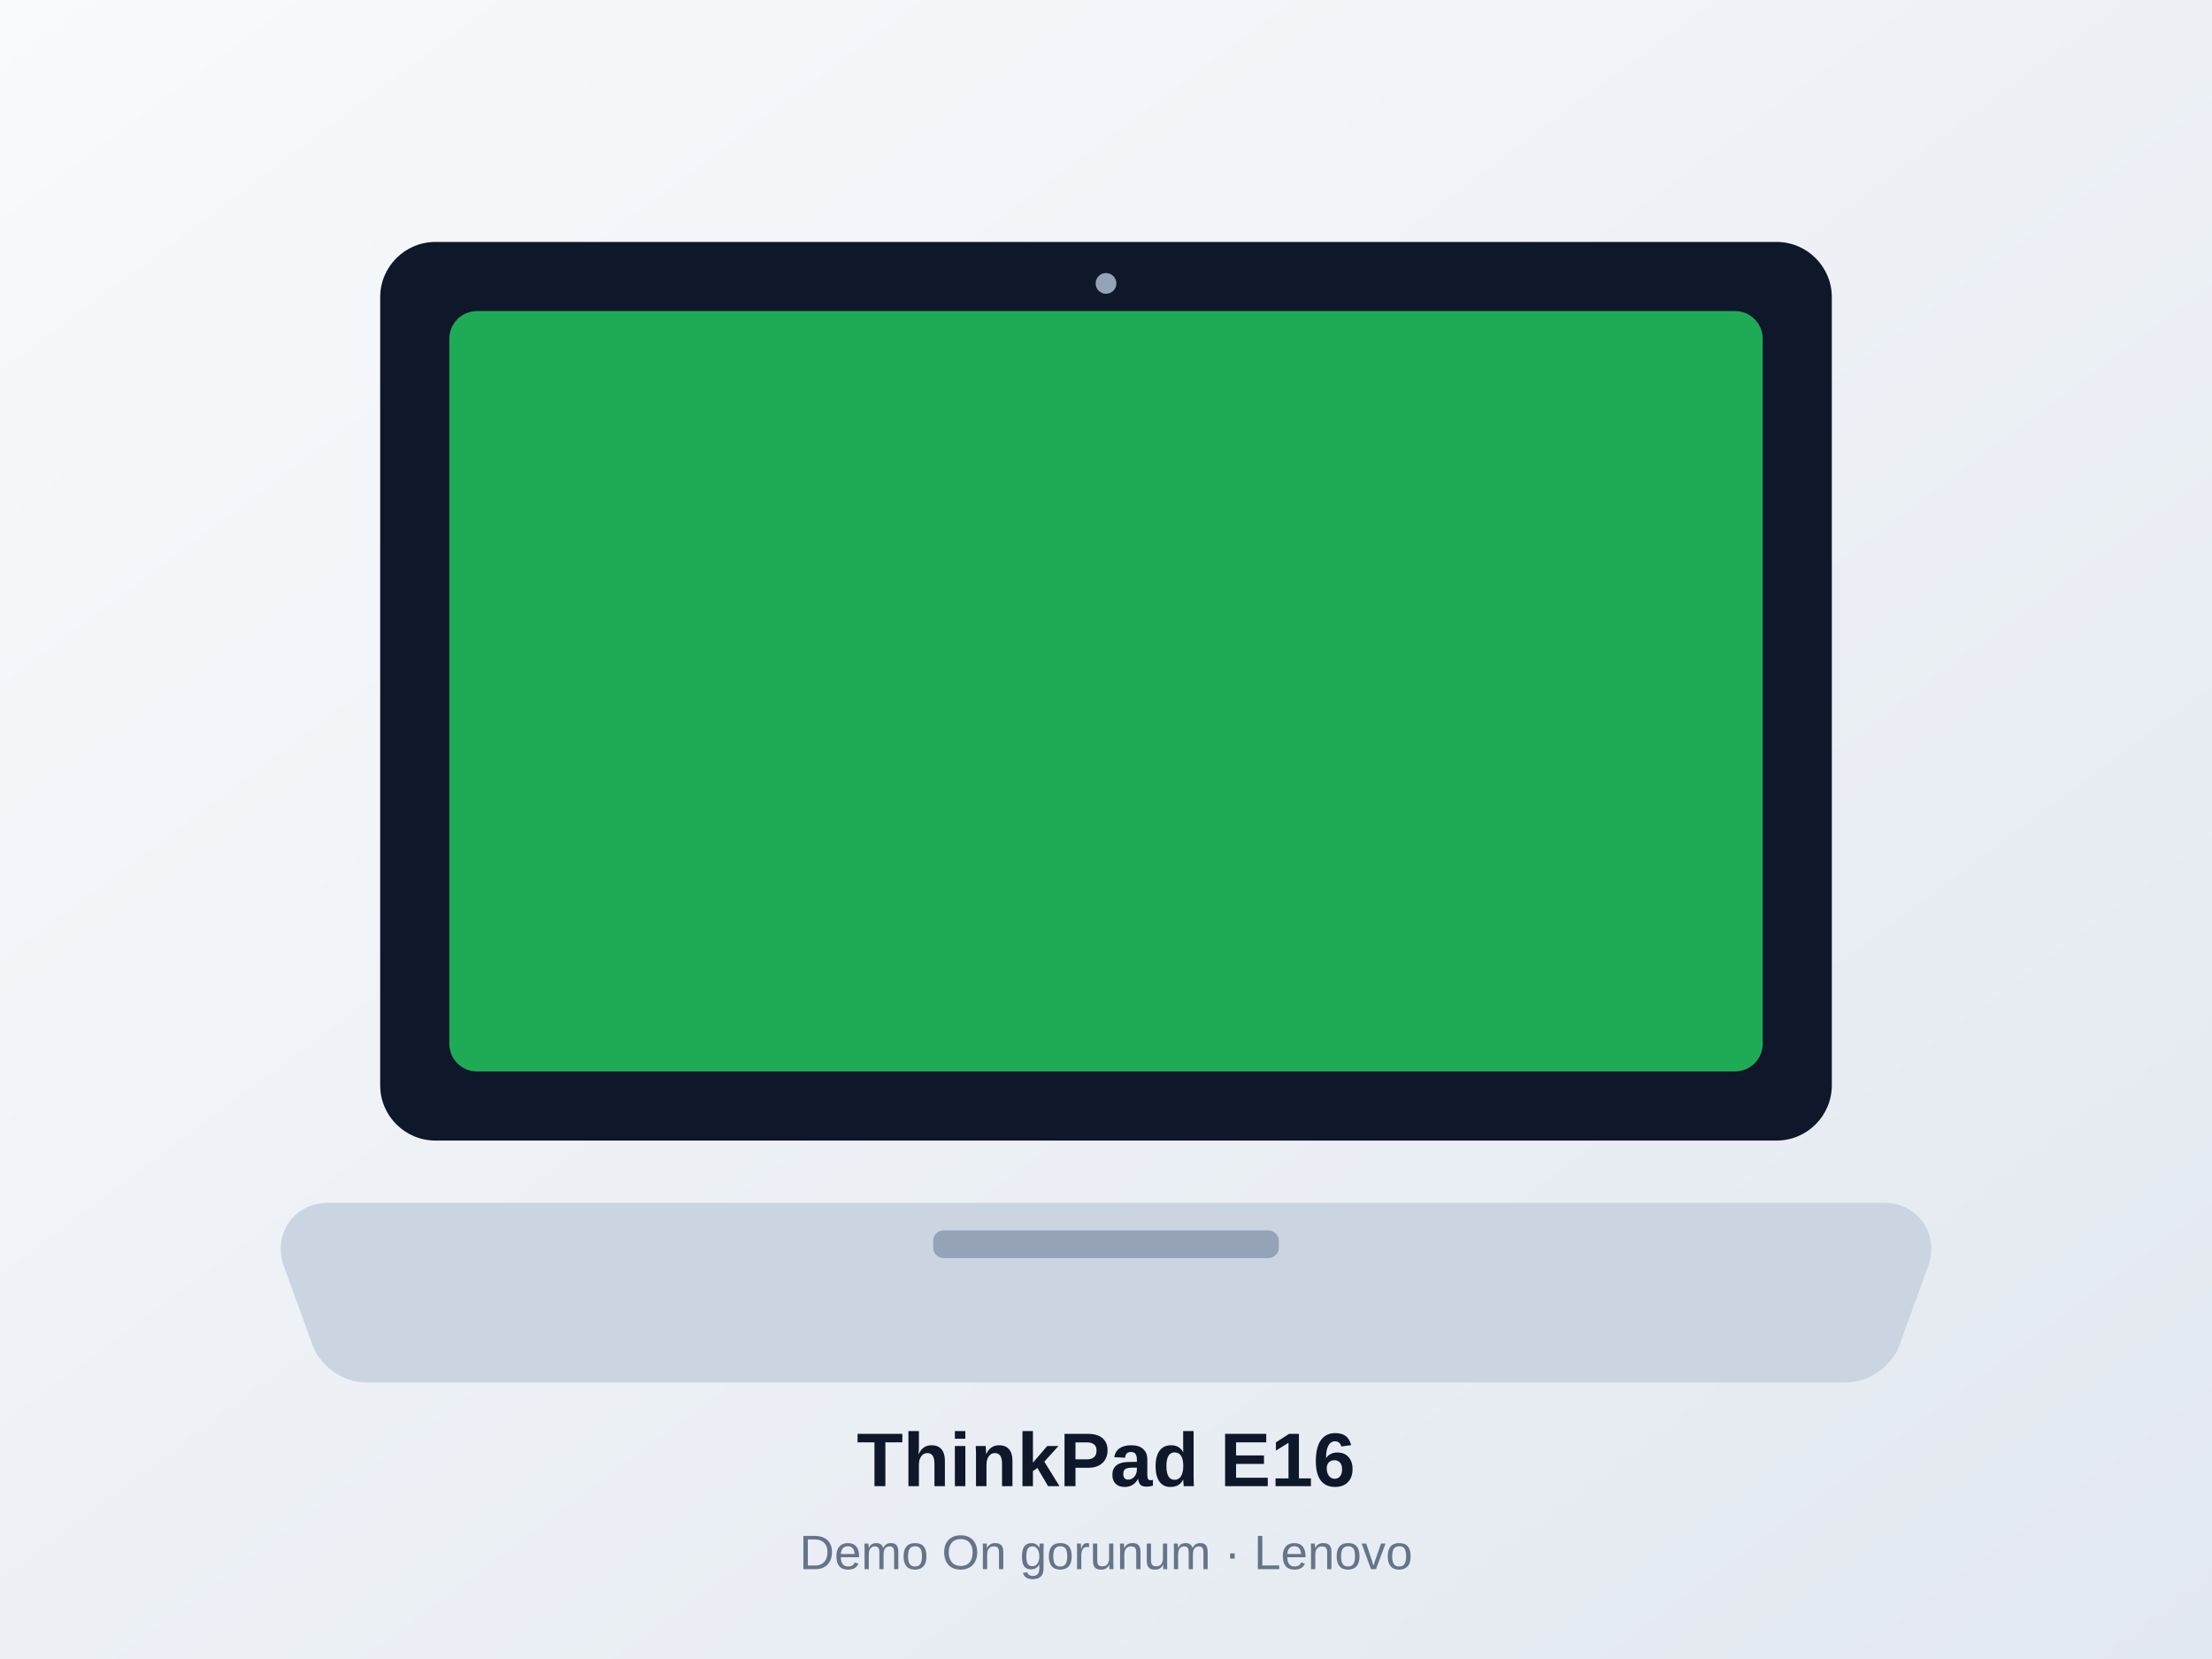
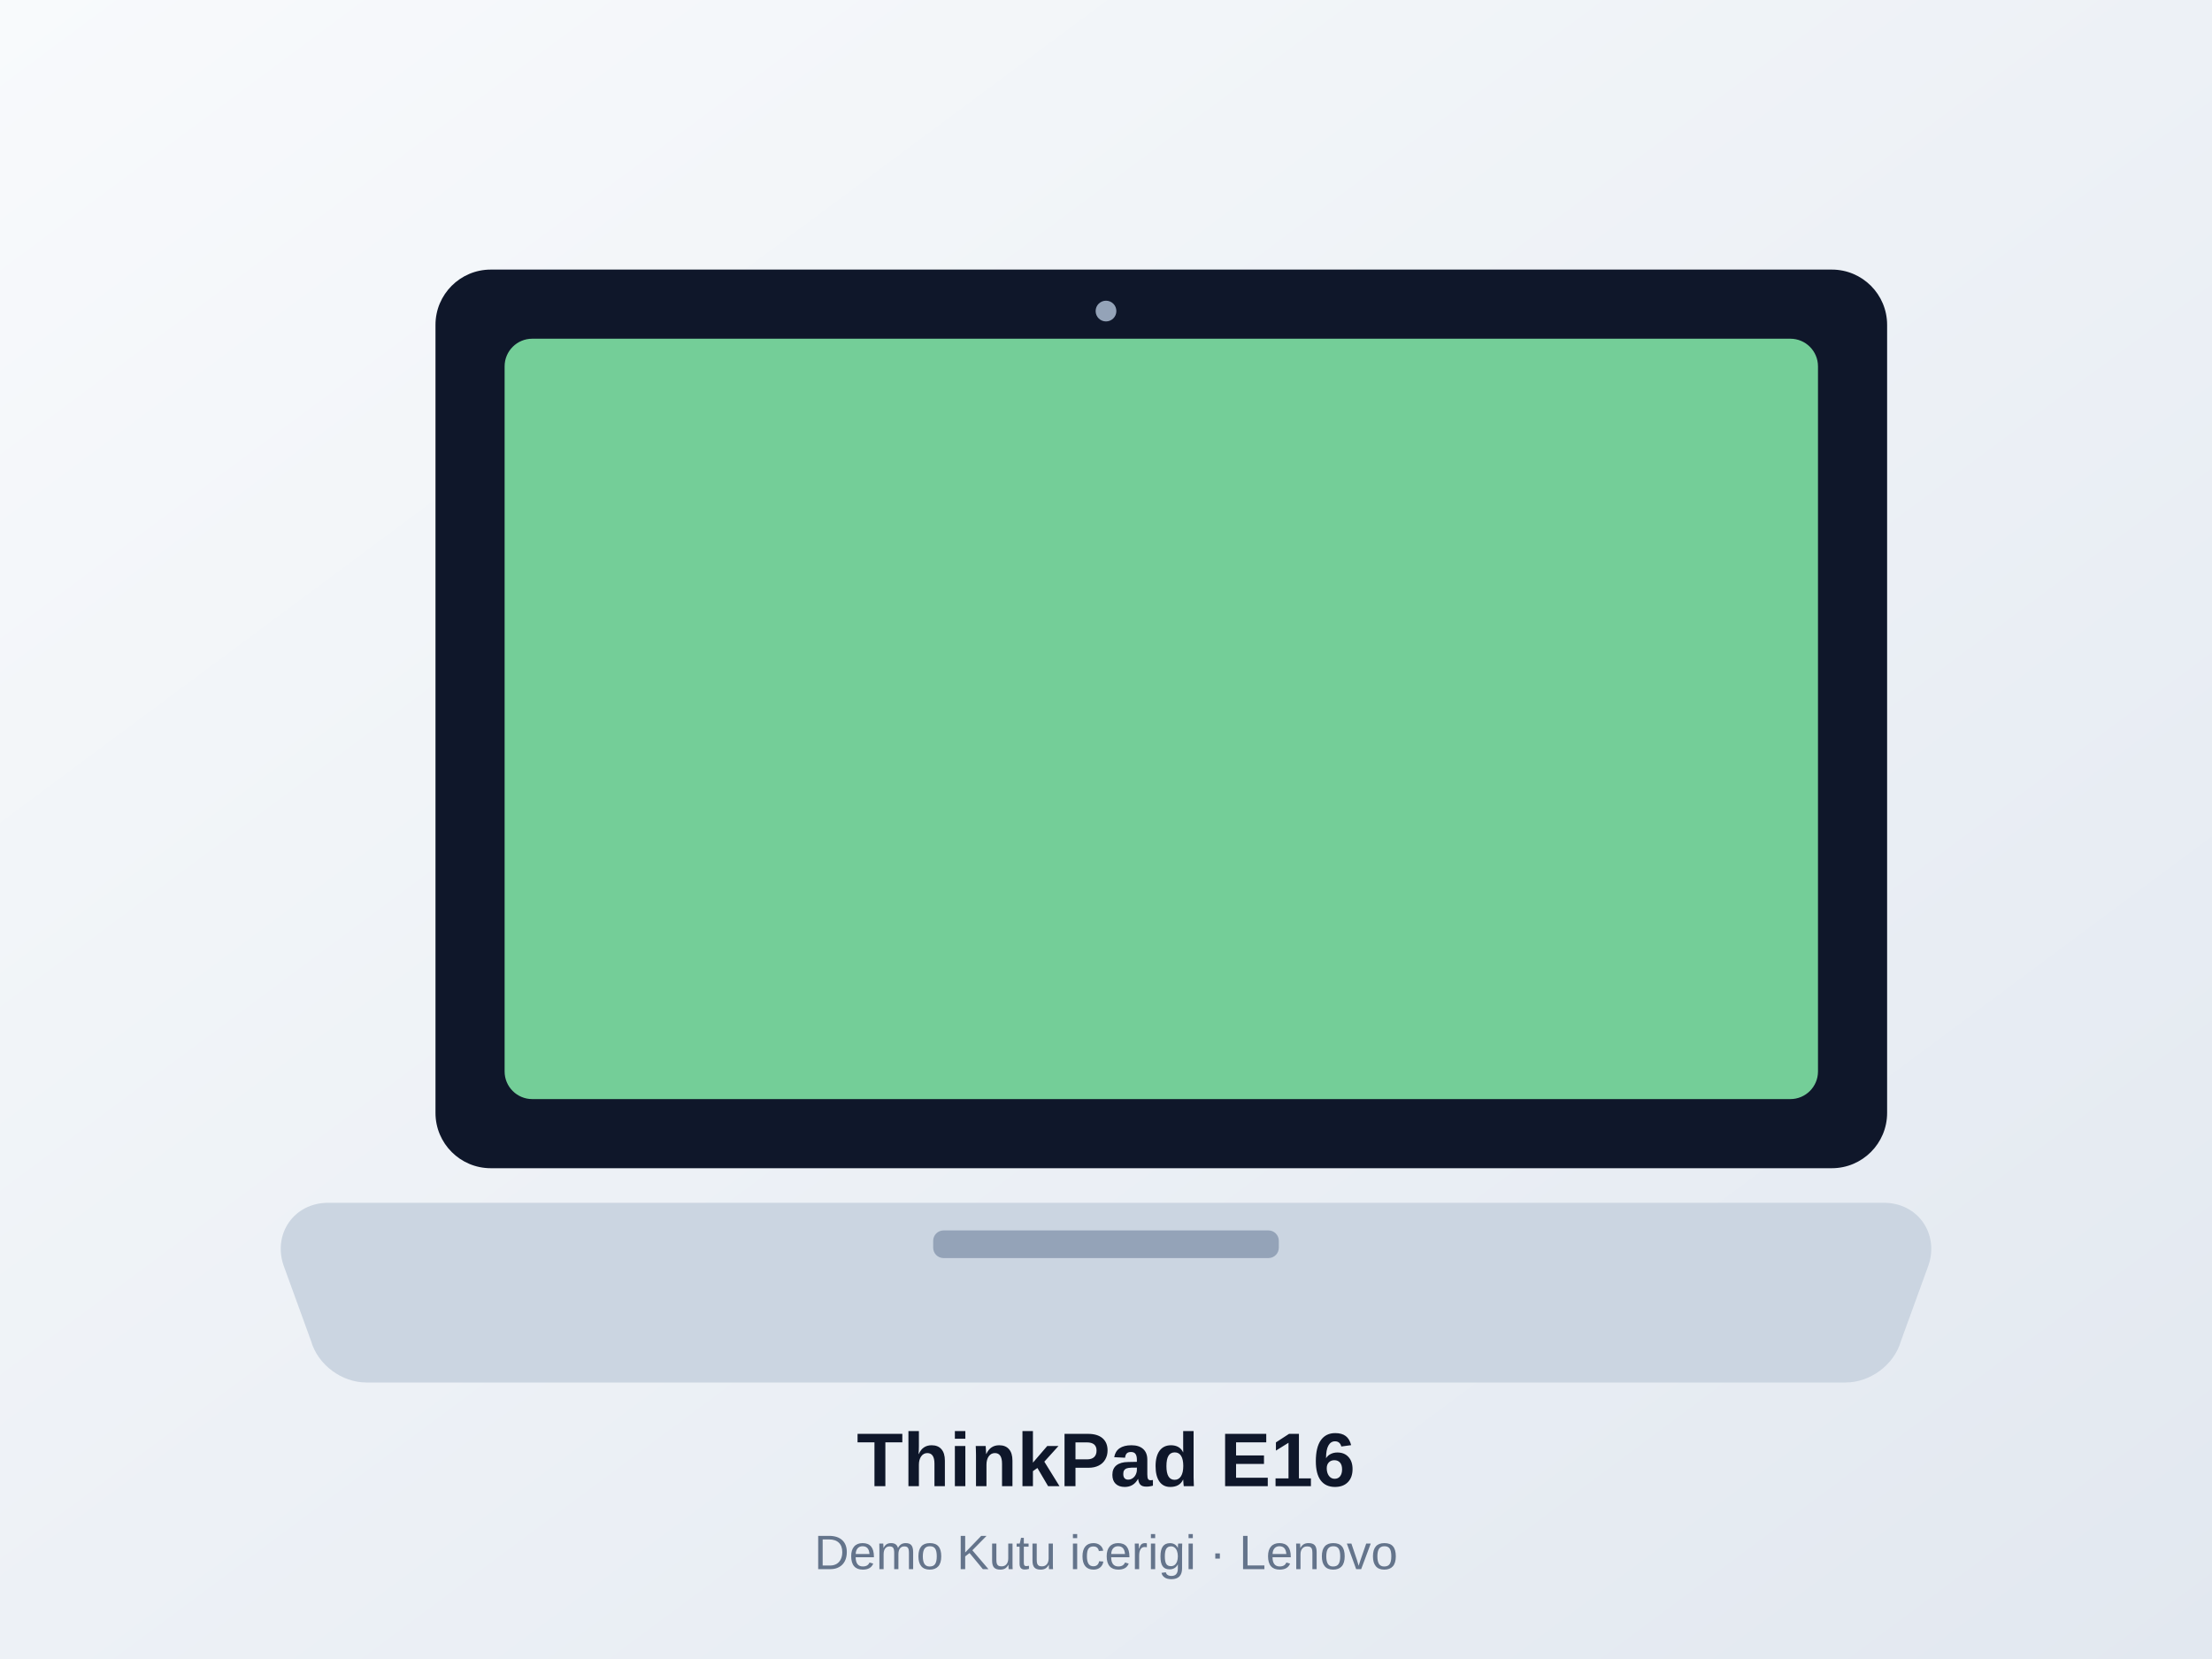
- <svg xmlns="http://www.w3.org/2000/svg" width="640" height="480" viewBox="0 0 640 480" role="img" aria-label="ThinkPad E16 Kapak">
+ <svg xmlns="http://www.w3.org/2000/svg" width="640" height="480" viewBox="0 0 640 480" role="img" aria-label="ThinkPad E16 Kutu">
  <defs>
    <linearGradient id="bg" x1="0" y1="0" x2="1" y2="1">
      <stop offset="0%" stop-color="#f8fafc" />
      <stop offset="100%" stop-color="#e2e8f0" />
    </linearGradient>
  </defs>
  <rect width="640" height="480" fill="url(#bg)" />
-   <rect x="110" y="70" width="420" height="260" rx="16" fill="#0f172a" />
-   <rect x="130" y="90" width="380" height="220" rx="8" fill="#22c55e" opacity="0.85" />
-   <circle cx="320" cy="82" r="3" fill="#94a3b8" />
+   <rect x="126" y="78" width="420" height="260" rx="16" fill="#0f172a" />
+   <rect x="146" y="98" width="380" height="220" rx="8" fill="#86efac" opacity="0.85" />
+   <circle cx="320" cy="90" r="3" fill="#94a3b8" />
  <path d="M95 348h450c10 0 16 9 13 18l-8 22c-2 7-9 12-16 12H106c-7 0-14-5-16-12l-8-22c-3-9 3-18 13-18z" fill="#cbd5e1" />
  <rect x="270" y="356" width="100" height="8" rx="3" fill="#94a3b8" />
  <text x="320" y="430" text-anchor="middle" font-family="Arial, Helvetica, sans-serif" font-size="22" font-weight="700" fill="#0f172a">ThinkPad E16</text>
-   <text x="320" y="454" text-anchor="middle" font-family="Arial, Helvetica, sans-serif" font-size="14" fill="#64748b">Demo On gorunum · Lenovo</text>
+   <text x="320" y="454" text-anchor="middle" font-family="Arial, Helvetica, sans-serif" font-size="14" fill="#64748b">Demo Kutu icerigi · Lenovo</text>
</svg>
